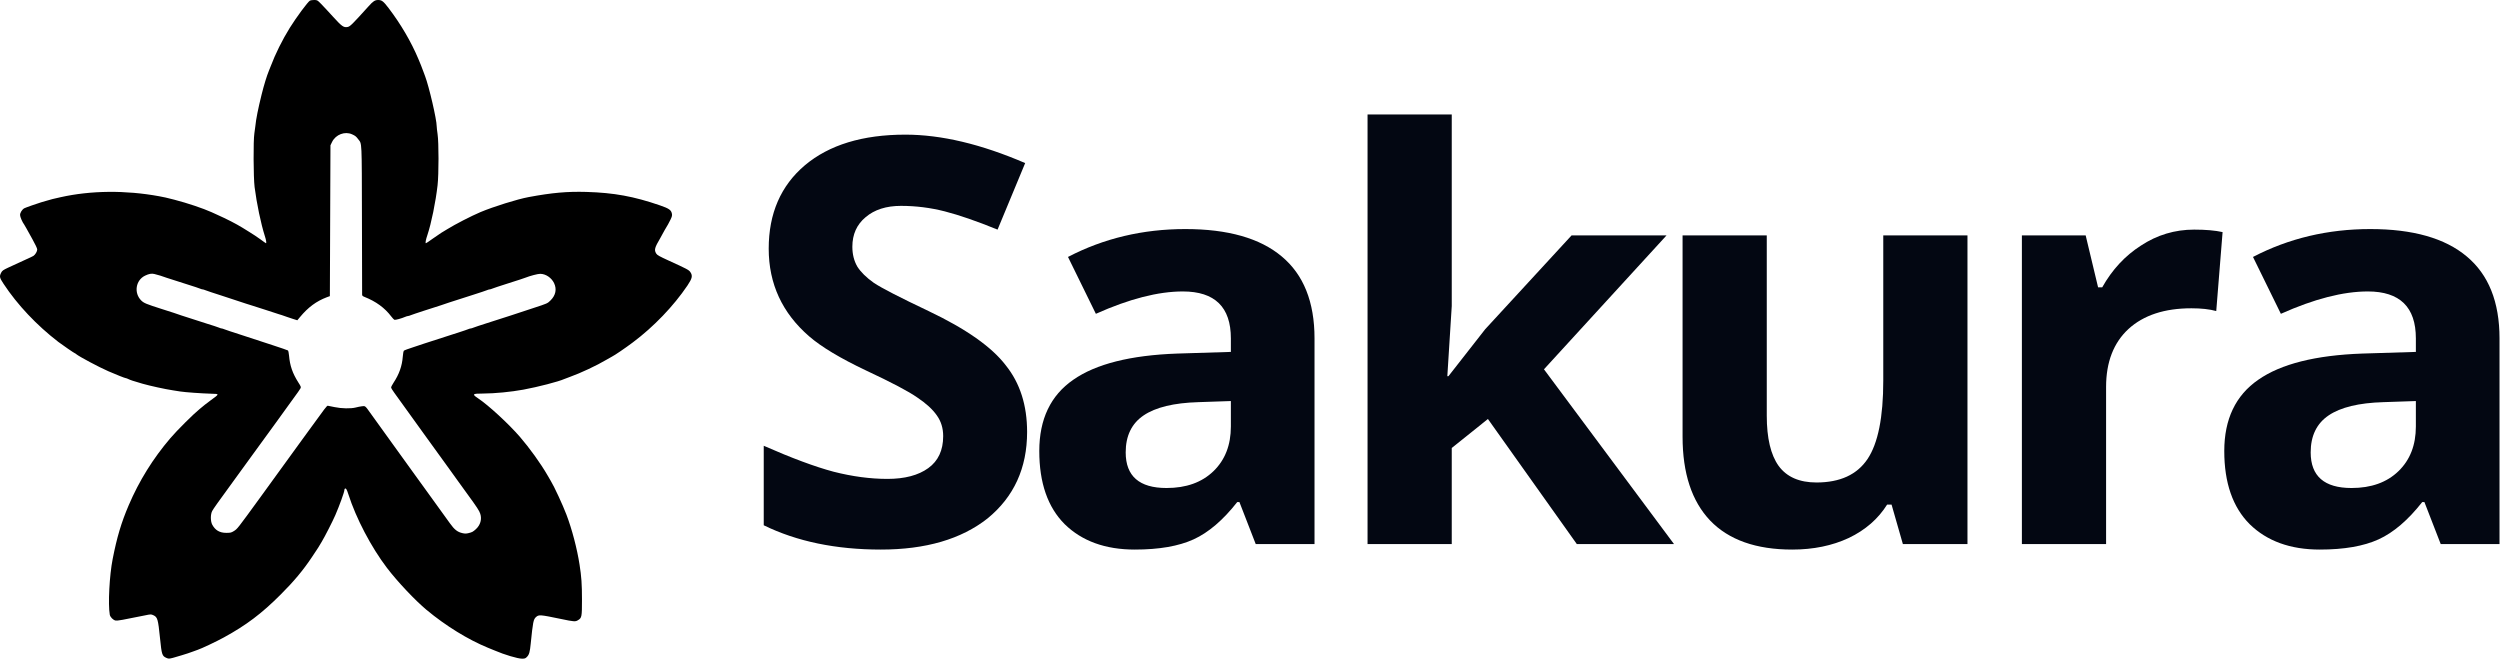
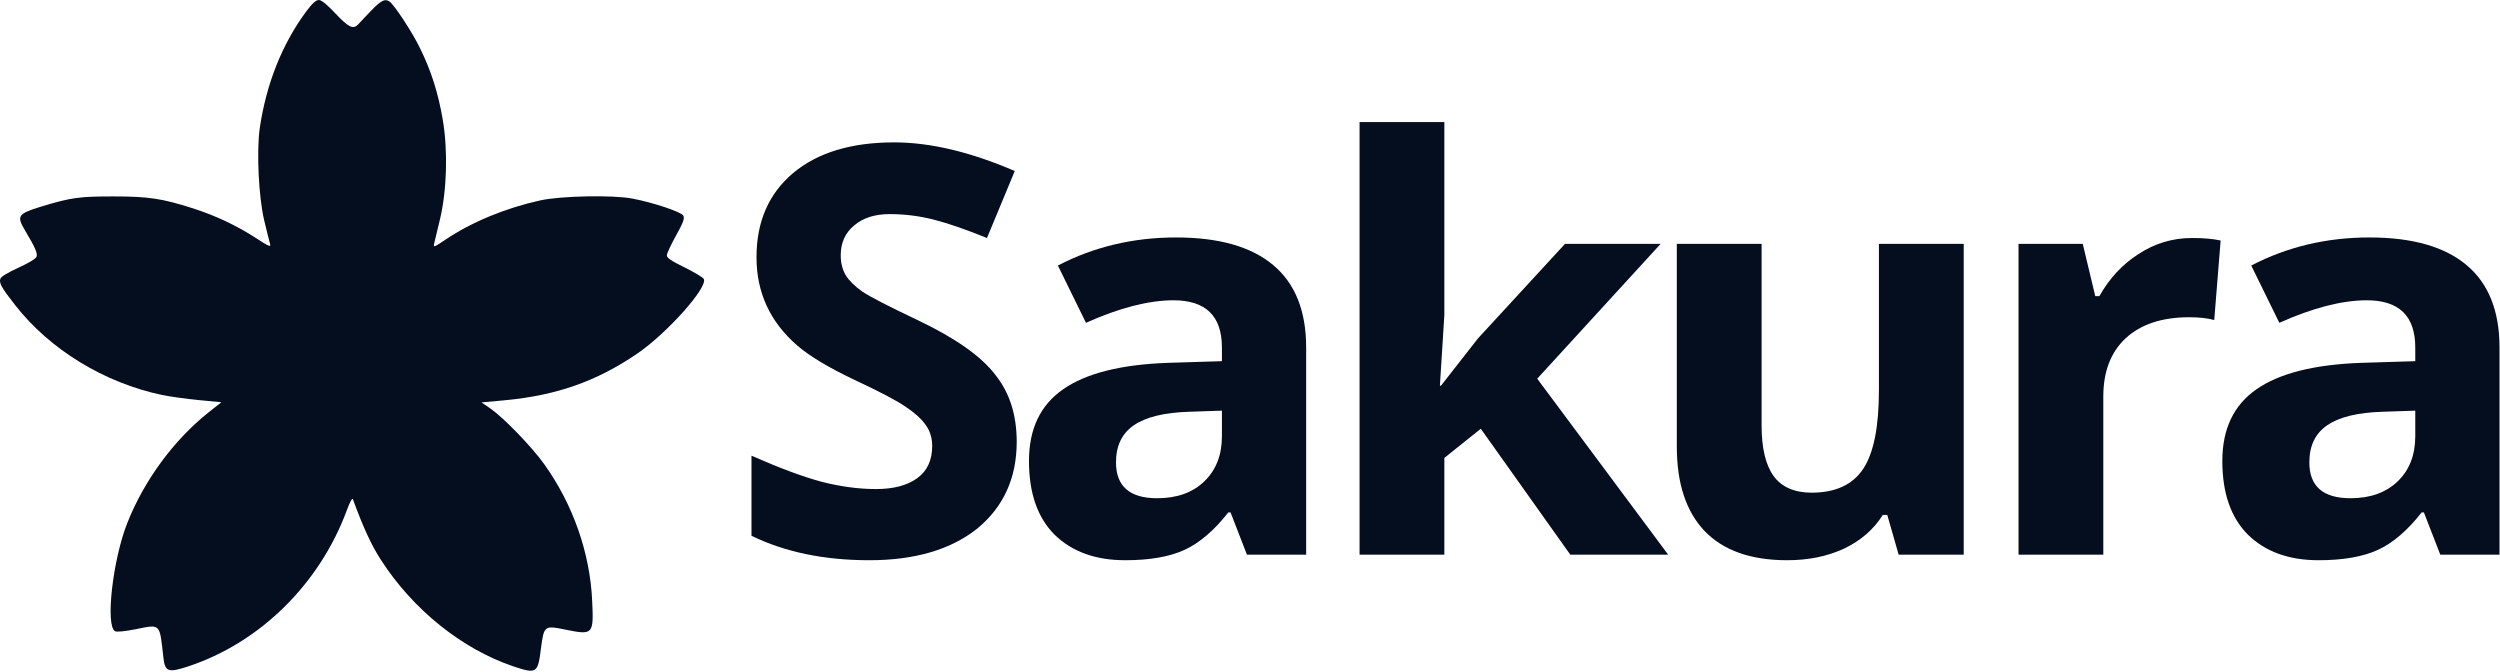
- <svg xmlns="http://www.w3.org/2000/svg" width="1856" height="489" viewBox="0 0 1856 489" fill="none">
-   <path d="M1672.62 190.754C1699.13 176.954 1728.16 170.054 1759.72 170.054C1791.29 170.054 1815.13 176.817 1831.25 190.344C1847.51 203.871 1855.64 224.161 1855.64 251.214V403.901H1811.98L1799.89 372.749H1798.25C1787.73 386.139 1776.94 395.361 1765.87 400.417C1754.8 405.472 1740.25 408 1722.22 408C1700.36 408 1683 401.715 1670.16 389.145C1657.59 376.574 1651.3 358.471 1651.3 334.833C1651.3 311.196 1659.71 293.57 1676.51 281.956C1693.32 270.206 1719.07 263.716 1753.78 262.486L1793.54 261.256V251.214C1793.54 227.986 1781.65 216.372 1757.88 216.372C1739.57 216.372 1718.05 221.906 1693.32 232.973L1672.62 190.754ZM1715.45 335.858C1715.45 353.484 1725.56 362.296 1745.79 362.296C1760.41 362.296 1772.02 358.129 1780.63 349.794C1789.24 341.46 1793.54 330.393 1793.54 316.593V297.737L1769.36 298.557C1751.18 299.104 1737.66 302.383 1728.78 308.395C1719.89 314.407 1715.45 323.561 1715.45 335.858Z" fill="#030712" />
-   <path d="M1628.94 170.464C1637.55 170.464 1644.59 171.079 1650.05 172.308L1645.34 230.924C1640.42 229.558 1634.27 228.874 1626.89 228.874C1606.94 228.874 1591.37 233.998 1580.16 244.246C1569.1 254.493 1563.56 268.84 1563.56 287.285V403.901H1501.05V174.768H1548.4L1557.62 213.298H1560.69C1568.07 200.182 1577.64 189.866 1589.39 182.351C1601.41 174.426 1614.59 170.464 1628.94 170.464Z" fill="#030712" />
-   <path d="M1460.65 403.901H1412.69L1404.29 374.593H1401.01C1394.32 385.251 1384.82 393.517 1372.52 399.392C1360.23 405.131 1346.22 408 1330.51 408C1303.73 408 1283.44 400.827 1269.64 386.48C1255.98 372.134 1249.14 351.366 1249.14 324.176V174.768H1311.65V308.6C1311.65 325.269 1314.59 337.702 1320.47 345.9C1326.48 354.098 1335.84 358.197 1348.54 358.197C1366.03 358.197 1378.67 352.39 1386.46 340.777C1394.25 329.163 1398.14 309.761 1398.14 282.571V174.768H1460.65V403.901Z" fill="#030712" />
-   <path d="M1077.78 403.901H1015.27V85H1077.78V227.235L1074.5 279.292H1075.32L1102.58 244.45L1166.73 174.768H1237.23L1146.24 274.168L1242.77 403.901H1170.62L1104.63 311.059L1077.78 332.579V403.901Z" fill="#030712" />
-   <path d="M792.878 190.754C819.385 176.954 848.42 170.054 879.982 170.054C911.544 170.054 935.386 176.817 951.509 190.344C967.768 203.871 975.898 224.161 975.898 251.214V403.901H932.244L920.152 372.749H918.512C907.992 386.139 897.198 395.361 886.13 400.417C875.063 405.472 860.512 408 842.476 408C820.615 408 803.263 401.715 790.419 389.145C777.849 376.574 771.564 358.471 771.564 334.833C771.564 311.196 779.967 293.57 796.772 281.956C813.578 270.206 839.334 263.716 874.038 262.486L913.798 261.256V251.214C913.798 227.986 901.911 216.372 878.137 216.372C859.829 216.372 838.309 221.906 813.578 232.973L792.878 190.754ZM835.713 335.858C835.713 353.484 845.824 362.296 866.045 362.296C880.665 362.296 892.279 358.129 900.887 349.794C909.495 341.46 913.798 330.393 913.798 316.593V297.737L889.614 298.557C871.442 299.104 857.916 302.383 849.035 308.395C840.153 314.407 835.713 323.561 835.713 335.858Z" fill="#030712" />
-   <path d="M567 330.939C587.768 340.093 605.052 346.515 618.852 350.204C632.789 353.757 646.11 355.533 658.817 355.533C671.661 355.533 681.772 352.869 689.15 347.54C696.528 342.211 700.217 334.286 700.217 323.766C700.217 317.891 698.646 312.767 695.503 308.395C692.361 303.886 687.51 299.445 680.952 295.073C674.53 290.564 661.823 283.869 642.831 274.988C623.839 265.97 609.834 257.567 600.817 249.779C580.732 232.427 570.689 210.702 570.689 184.605C570.689 158.508 579.639 137.877 597.537 122.711C615.573 107.544 640.44 99.961 672.139 99.961C698.782 99.961 728.432 106.998 761.087 121.071L740.592 170.464C725.152 164.179 712.104 159.67 701.447 156.937C690.789 154.204 679.927 152.838 668.86 152.838C657.929 152.838 649.185 155.639 642.626 161.241C636.068 166.706 632.789 174.016 632.789 183.171C632.789 188.773 634.018 193.691 636.478 197.927C639.074 202.026 643.173 206.057 648.775 210.019C654.513 213.845 668.04 220.813 689.355 230.924C717.228 244.177 736.356 257.635 746.74 271.299C757.261 284.415 762.522 300.88 762.522 320.692C762.522 347.472 752.752 368.855 733.214 384.841C713.675 400.28 687.237 408 653.898 408C620.56 408 591.594 401.988 567 389.964V330.939Z" fill="#030712" />
-   <path d="M230.132 0.439C228.462 1.406 220.071 12.785 215.15 20.65C209.614 29.569 204.43 39.981 200.871 49.427C200.476 50.394 199.948 51.756 199.641 52.503C198.059 56.325 195.994 63.047 194.237 70.121C191.645 80.577 190.019 88.662 189.58 93.582C189.448 94.9 189.096 97.361 188.833 99.074C187.998 104.171 188.13 131.63 189.008 138.836C190.59 151.225 193.709 166.119 196.609 175.214C197.576 178.158 197.971 180.574 197.444 180.574C197.312 180.574 195.511 179.3 193.446 177.762C191.381 176.225 187.646 173.764 185.186 172.27C182.77 170.777 180.441 169.371 180.09 169.107C175.125 166.075 168.578 162.692 160.978 159.309C159.528 158.65 157.77 157.86 157.023 157.508C150.653 154.652 139.318 150.83 129.344 148.238C123.721 146.788 121.612 146.305 118.141 145.689C93.141 141.12 67.483 141.384 45.032 146.392C39.233 147.667 38.266 147.93 34.883 148.941C33.214 149.468 31.237 150.039 30.49 150.215C28.073 150.918 19.023 154.081 18.056 154.608C16.43 155.487 14.893 157.904 14.893 159.617C14.893 160.979 16.606 164.977 17.968 166.735C18.144 166.954 18.847 168.14 19.506 169.371C20.165 170.557 22.274 174.335 24.163 177.762C26.184 181.365 27.634 184.44 27.634 185.187C27.634 186.681 26.228 189.01 24.822 189.976C24.251 190.328 21.703 191.558 19.198 192.656C14.366 194.853 12.74 195.6 6.018 198.719C2.283 200.477 1.624 200.96 0.833 202.498C-0.572 205.266 -0.353 206.144 2.679 210.758C12.916 226.311 27.239 241.468 43.275 253.814C46.087 255.967 55.313 262.294 55.665 262.294C55.797 262.294 56.236 262.557 56.587 262.909C58.652 264.666 73.371 272.531 80.444 275.606C86.288 278.154 92.834 280.747 93.449 280.747C93.713 280.747 94.46 281.01 95.163 281.362C96.92 282.196 98.546 282.768 105.839 284.877C111.55 286.502 122.578 288.919 128.466 289.797C129.212 289.929 131.585 290.281 133.738 290.632C137.736 291.247 149.686 292.082 157.111 292.302C163.043 292.433 163.043 292.389 156.496 297.135C154.563 298.54 152.63 300.034 152.147 300.43C151.707 300.869 149.906 302.319 148.192 303.681C143.799 307.196 131.321 319.585 126.445 325.341C113.44 340.587 103.291 357.018 95.558 375.076C90.022 388.037 86.815 398.845 83.651 414.969C81.235 427.183 80.137 448.536 81.499 456.356C81.85 458.157 84.003 460.354 85.848 460.706C87.166 460.925 91.252 460.222 107.508 456.883C111.902 455.961 112.122 455.961 113.791 456.708C116.954 458.157 117.35 459.519 118.8 473.842C120.03 486.012 120.337 486.979 123.457 488.385C125.214 489.132 125.346 489.132 128.378 488.385C130.135 487.946 133.035 487.067 134.836 486.496C136.637 485.881 138.746 485.265 139.449 485.046C140.196 484.826 141.866 484.255 143.184 483.728C144.502 483.201 146.084 482.629 146.699 482.454C149.335 481.619 160.714 476.259 166.118 473.271C182.77 464.177 194.369 455.433 208.428 441.33C218.138 431.664 225.123 423.273 231.538 413.651C233.822 410.224 235.887 407.061 236.195 406.621C236.459 406.138 237.733 404.073 238.963 402.008C241.116 398.449 246.915 387.114 248.936 382.457C252.056 375.251 255.658 365.278 255.658 363.872C255.658 362.642 256.493 362.203 257.108 363.125C257.416 363.521 258.119 365.234 258.646 366.992C264.314 384.742 275.605 406.27 287.248 421.559C295.156 431.928 308.205 445.724 316.728 452.841C330.963 464.66 347.439 474.809 362.201 480.872C364.398 481.751 366.771 482.717 367.474 483.025C374.371 486.012 384.389 489 387.552 489C389.661 489 390.1 488.824 391.287 487.594C392.868 485.925 393.395 484.123 394.011 477.753C395.636 461.76 395.988 459.827 397.921 458.113C400.03 456.224 400.777 456.268 416.461 459.519C426.259 461.584 427.138 461.628 429.071 460.442C431.927 458.729 432.059 458.026 432.059 445.065C432.059 433.729 431.663 428.018 430.257 419.143C428.412 407.236 424.633 392.87 420.504 382.018C417.867 375.032 411.277 360.841 408.992 357.194C408.773 356.843 407.543 354.734 406.312 352.581C401.348 344.013 393.132 332.59 385.926 324.243C377.491 314.533 362.685 300.869 354.82 295.641C350.251 292.609 350.69 292.17 358.599 292.17C367.386 292.126 379.248 290.984 388.563 289.27C399.502 287.249 414.704 283.295 418.878 281.406C419.625 281.054 421.646 280.307 423.403 279.692C430.828 277.056 443.086 271.344 450.292 267.039C452.093 265.984 453.894 264.974 454.246 264.798C456.443 263.7 463.999 258.559 469.799 254.21C485.308 242.611 500.026 227.277 510.351 211.988C513.91 206.672 514.349 204.739 512.548 202.058C511.45 200.389 510.088 199.686 496.687 193.579C489.482 190.284 487.9 189.405 487.197 188.263C485.528 185.539 485.923 184.001 490.317 176.532C491.02 175.346 491.591 174.291 491.591 174.204C491.591 174.028 495.15 167.833 495.984 166.515C496.204 166.163 497.039 164.582 497.786 163.044C498.84 160.891 499.06 159.925 498.84 158.738C498.313 155.926 496.775 154.828 490.053 152.499C470.546 145.777 455.871 143.097 435.31 142.482C421.119 142.087 410.003 143.053 392.517 146.305C384.169 147.842 366.331 153.422 356.709 157.464C349.856 160.364 337.905 166.515 332.106 170.118C330.788 170.908 328.723 172.182 327.536 172.885C326.35 173.632 323.407 175.653 320.99 177.367C318.574 179.124 316.421 180.574 316.201 180.574C315.63 180.574 316.069 178.07 317.387 174.204C320.199 165.812 323.45 149.951 324.856 137.518C325.779 129.346 325.779 105.664 324.856 99.557C324.505 97.141 324.197 94.505 324.197 93.67C324.197 88.749 318.574 64.453 315.586 56.545C315.235 55.666 314.707 54.172 314.356 53.25C312.862 49.208 312.335 47.846 310.577 43.716C305.129 30.799 297.529 17.882 288.478 5.975C284.612 0.923 283.425 -1.36346e-06 280.745 -1.36346e-06C278.373 -1.36346e-06 277.011 0.879 273.672 4.613C261.37 18.233 259.92 19.683 258.031 20.035C255.131 20.562 253.857 19.683 247.223 12.39C243.796 8.611 239.754 4.262 238.216 2.724C235.58 0.044 235.448 -1.36346e-06 233.163 -1.36346e-06C231.889 -1.36346e-06 230.527 0.22 230.132 0.439ZM261.414 99.733C263.83 100.832 264.357 101.271 265.983 103.424C268.751 107.07 268.575 103.16 268.707 163C268.795 193.096 268.839 218.139 268.839 218.71C268.839 219.457 269.234 219.896 270.508 220.38C279.208 223.85 285.578 228.508 290.455 234.922C291.378 236.152 292.476 237.295 292.828 237.426C293.487 237.69 298.1 236.416 300.824 235.23C301.615 234.878 302.537 234.615 302.889 234.615C303.24 234.615 304.163 234.351 304.954 233.999C305.745 233.648 310.27 232.154 314.971 230.616C324.285 227.673 331.93 225.168 333.512 224.553C334.566 224.158 337.202 223.323 351.437 218.798C356.138 217.304 360.664 215.81 361.454 215.459C362.245 215.107 363.168 214.844 363.519 214.844C363.871 214.844 364.794 214.58 365.584 214.229C366.375 213.877 370.901 212.383 375.602 210.889C385.136 207.858 388.519 206.76 390.1 206.144C393.352 204.826 399.371 203.245 401.084 203.289C405.214 203.333 409.432 206.188 411.365 210.23C413.474 214.712 412.551 219.237 408.729 223.016C406.488 225.256 406.356 225.3 395.988 228.683C385.443 232.11 381.797 233.296 379.336 234.175C377.886 234.658 374.459 235.757 361.542 239.887C356.841 241.381 352.316 242.874 351.525 243.226C350.734 243.577 349.812 243.841 349.46 243.841C349.109 243.841 348.186 244.105 347.395 244.456C346.604 244.808 344.056 245.642 341.771 246.389C326.482 251.266 316.289 254.561 314.971 255.044C314.136 255.396 310.49 256.582 306.931 257.725C303.328 258.867 300.121 260.053 299.857 260.361C299.55 260.668 299.154 262.645 299.022 264.798C298.495 271.74 296.298 277.891 292.169 284.13C291.202 285.623 290.367 287.205 290.367 287.644C290.367 288.084 291.422 289.841 292.696 291.555C293.926 293.312 296.87 297.31 299.154 300.518C301.439 303.725 305.042 308.733 307.194 311.677C309.303 314.577 312.642 319.278 314.663 322.046C320.639 330.35 329.821 343.047 333.6 348.231C335.577 350.911 338.564 355.085 340.234 357.458C341.947 359.83 344.979 364.048 347 366.816C354.161 376.613 355.831 379.206 356.534 381.402C357.896 385.488 356.622 389.838 353.283 392.87C351.13 394.803 350.515 395.154 347.747 395.813C346.077 396.209 345.067 396.209 343.353 395.813C339.619 394.978 337.378 393.221 333.995 388.476C330.568 383.687 323.802 374.329 316.553 364.312C313.873 360.665 310.314 355.7 308.6 353.328C305.173 348.495 299.066 340.059 291.905 330.174C283.118 318.004 277.406 310.095 274.946 306.625C271.123 301.22 271.167 301.264 268.663 301.616C267.477 301.748 265.412 302.187 264.05 302.539C260.447 303.461 253.549 303.329 248.365 302.231C245.992 301.704 243.708 301.264 243.356 301.22C242.653 301.177 241.599 302.539 229.209 319.673C227.671 321.782 224.464 326.176 222.048 329.515C219.631 332.81 214.974 339.225 211.723 343.75C208.472 348.275 204.386 353.855 202.672 356.227C200.959 358.556 197.224 363.74 194.325 367.739C175.564 393.529 176.355 392.518 173.455 394.363C171.742 395.418 171.083 395.594 168.007 395.594C163.043 395.594 159.791 393.66 157.551 389.487C156.233 386.982 156.189 381.842 157.551 379.337C158.385 377.712 162.164 372.44 173.28 357.194C180.573 347.221 186.46 339.137 187.734 337.291C189.008 335.446 196.961 324.55 202.409 317.125C203.946 315.016 205.66 312.688 206.143 311.985C206.67 311.282 207.988 309.436 209.087 307.899C210.141 306.361 212.733 302.802 214.798 299.99C221.564 290.676 222.487 289.402 223.058 288.347C223.585 287.381 223.454 286.985 221.477 283.91C217.171 277.144 215.238 271.52 214.579 263.963C214.403 262.118 214.052 260.405 213.788 260.185C213.48 259.965 208.516 258.252 202.716 256.363C196.917 254.517 191.469 252.716 190.634 252.408C189.799 252.057 184.351 250.299 178.552 248.454C172.752 246.609 167.348 244.808 166.557 244.456C165.767 244.105 164.844 243.841 164.492 243.841C164.141 243.841 163.218 243.533 162.428 243.182C161.637 242.83 157.726 241.556 153.728 240.326C146.347 237.998 136.989 235.01 134.616 234.175C131.277 232.989 127.85 231.847 119.898 229.342C108.475 225.696 106.805 224.993 104.872 223.104C99.249 217.524 100.698 208.034 107.684 204.651C110.584 203.245 112.649 202.893 114.626 203.42C118.668 204.475 119.107 204.607 123.852 206.276C125.829 206.979 132.024 208.956 140.328 211.549C143.975 212.691 147.577 213.877 148.368 214.229C149.159 214.58 150.082 214.844 150.433 214.844C150.785 214.844 151.707 215.107 152.498 215.459C153.289 215.81 158.693 217.612 164.492 219.457C170.292 221.346 176.443 223.323 178.112 223.938C179.826 224.509 181.803 225.168 182.506 225.388C183.253 225.564 185.318 226.223 187.119 226.838C188.921 227.453 193.402 228.859 197.005 230.001C200.651 231.144 204.078 232.242 204.693 232.506C205.308 232.769 206.407 233.121 207.11 233.296C208.384 233.648 209.614 234.043 213.041 235.274C213.876 235.581 215.985 236.284 217.654 236.811L220.73 237.778L222.707 235.405C228.814 228.068 234.833 223.631 242.697 220.643L244.894 219.852L245.114 163.835L245.333 107.861L246.564 105.313C249.288 99.865 256.054 97.273 261.414 99.733Z" fill="black" />
+ <svg xmlns="http://www.w3.org/2000/svg" width="1843" height="495" viewBox="0 0 1843 495" fill="none">
+   <path d="M1659.62 195.754C1686.13 181.954 1715.16 175.054 1746.72 175.054C1778.29 175.054 1802.13 181.817 1818.25 195.344C1834.51 208.871 1842.64 229.161 1842.64 256.214V408.901H1798.98L1786.89 377.749H1785.25C1774.73 391.139 1763.94 400.361 1752.87 405.417C1741.8 410.472 1727.25 413 1709.22 413C1687.36 413 1670 406.715 1657.16 394.145C1644.59 381.574 1638.3 363.471 1638.3 339.833C1638.3 316.196 1646.71 298.57 1663.51 286.956C1680.32 275.206 1706.07 268.716 1740.78 267.486L1780.54 266.256V256.214C1780.54 232.986 1768.65 221.372 1744.88 221.372C1726.57 221.372 1705.05 226.906 1680.32 237.973L1659.62 195.754ZM1702.45 340.858C1702.45 358.484 1712.56 367.296 1732.79 367.296C1747.41 367.296 1759.02 363.129 1767.63 354.794C1776.24 346.46 1780.54 335.393 1780.54 321.593V302.737L1756.36 303.557C1738.18 304.104 1724.66 307.383 1715.78 313.395C1706.89 319.407 1702.45 328.561 1702.45 340.858Z" fill="#040E1E" />
+   <path d="M1615.94 175.464C1624.55 175.464 1631.59 176.079 1637.05 177.308L1632.34 235.924C1627.42 234.558 1621.27 233.874 1613.89 233.874C1593.94 233.874 1578.37 238.998 1567.16 249.246C1556.1 259.493 1550.56 273.84 1550.56 292.285V408.901H1488.05V179.768H1535.4L1544.62 218.298H1547.69C1555.07 205.182 1564.64 194.866 1576.39 187.351C1588.41 179.426 1601.59 175.464 1615.94 175.464Z" fill="#040E1E" />
+   <path d="M1447.65 408.901H1399.69L1391.29 379.593H1388.01C1381.32 390.251 1371.82 398.517 1359.52 404.392C1347.23 410.131 1333.22 413 1317.51 413C1290.73 413 1270.44 405.827 1256.64 391.48C1242.98 377.134 1236.14 356.366 1236.14 329.176V179.768H1298.65V313.6C1298.65 330.269 1301.59 342.702 1307.47 350.9C1313.48 359.098 1322.84 363.197 1335.54 363.197C1353.03 363.197 1365.67 357.39 1373.46 345.777C1381.25 334.163 1385.14 314.761 1385.14 287.571V179.768H1447.65V408.901Z" fill="#040E1E" />
+   <path d="M1064.78 408.901H1002.27V90H1064.78V232.235L1061.5 284.292H1062.32L1089.58 249.45L1153.73 179.768H1224.23L1133.24 279.168L1229.77 408.901H1157.62L1091.63 316.059L1064.78 337.579V408.901Z" fill="#040E1E" />
+   <path d="M779.878 195.754C806.385 181.954 835.42 175.054 866.982 175.054C898.544 175.054 922.386 181.817 938.509 195.344C954.768 208.871 962.898 229.161 962.898 256.214V408.901H919.244L907.152 377.749H905.512C894.992 391.139 884.198 400.361 873.13 405.417C862.063 410.472 847.512 413 829.476 413C807.615 413 790.263 406.715 777.419 394.145C764.849 381.574 758.564 363.471 758.564 339.833C758.564 316.196 766.967 298.57 783.772 286.956C800.578 275.206 826.334 268.716 861.038 267.486L900.798 266.256V256.214C900.798 232.986 888.911 221.372 865.137 221.372C846.829 221.372 825.309 226.906 800.578 237.973L779.878 195.754ZM822.713 340.858C822.713 358.484 832.824 367.296 853.045 367.296C867.665 367.296 879.279 363.129 887.887 354.794C896.495 346.46 900.798 335.393 900.798 321.593V302.737L876.614 303.557C858.442 304.104 844.916 307.383 836.035 313.395C827.153 319.407 822.713 328.561 822.713 340.858Z" fill="#040E1E" />
+   <path d="M554 335.939C574.768 345.093 592.052 351.515 605.852 355.204C619.789 358.757 633.11 360.533 645.817 360.533C658.661 360.533 668.772 357.869 676.15 352.54C683.528 347.211 687.217 339.286 687.217 328.766C687.217 322.891 685.646 317.767 682.503 313.395C679.361 308.886 674.51 304.445 667.952 300.073C661.53 295.564 648.823 288.869 629.831 279.988C610.839 270.97 596.834 262.567 587.817 254.779C567.732 237.427 557.689 215.702 557.689 189.605C557.689 163.508 566.639 142.877 584.537 127.711C602.573 112.544 627.44 104.961 659.139 104.961C685.782 104.961 715.432 111.998 748.087 126.071L727.592 175.464C712.152 169.179 699.104 164.67 688.447 161.937C677.789 159.204 666.927 157.838 655.86 157.838C644.929 157.838 636.185 160.639 629.626 166.241C623.068 171.706 619.789 179.016 619.789 188.171C619.789 193.773 621.018 198.691 623.478 202.927C626.074 207.026 630.173 211.057 635.775 215.019C641.513 218.845 655.04 225.813 676.355 235.924C704.228 249.177 723.356 262.635 733.74 276.299C744.261 289.415 749.522 305.88 749.522 325.692C749.522 352.472 739.752 373.855 720.214 389.841C700.675 405.28 674.237 413 640.898 413C607.56 413 578.594 406.988 554 394.964V335.939Z" fill="#040E1E" />
+   <path d="M225.874 8.267C207.874 32.533 196.274 62 191.474 94.533C189.074 112 190.674 145.333 194.808 162.667C196.674 170.4 198.541 178 199.074 179.733C199.874 182.4 198.408 181.867 188.408 175.333C174.408 166.267 159.208 159.067 142.274 153.6C119.341 146.267 109.208 144.8 83.608 144.8C58.541 144.8 52.407 145.6 30.407 152.267C12.941 157.733 12.008 159.067 18.674 170.267C26.008 182.533 27.741 186.667 26.941 189.2C26.541 190.667 21.207 193.867 13.607 197.333C6.008 200.8 0.674 204 0.274 205.467C-0.792 208.667 0.941 211.867 11.074 224.8C36.541 257.6 76.941 282.267 119.608 291.2C125.074 292.4 137.208 294 146.408 294.933L163.208 296.533L153.741 304C128.008 324.533 106.274 354.133 93.874 385.467C83.074 412.667 77.608 461.333 84.808 465.333C86.274 466 91.874 465.467 100.008 463.867C118.541 460.133 117.608 459.2 120.408 484.4C121.608 495.333 123.874 496.133 138.541 491.333C191.608 473.867 235.608 430.533 255.741 376C257.874 370.133 259.741 366.8 260.141 368C267.608 388.4 273.608 401.6 280.674 412.533C304.408 449.467 340.674 478.533 378.674 491.333C395.608 496.933 396.541 496.4 398.808 477.867C401.074 461.067 401.208 460.933 417.341 464.267C437.208 468.267 437.741 467.733 436.541 442.8C434.941 407.6 422.408 371.867 401.341 342.4C392.408 329.733 371.208 307.867 361.608 301.2L354.941 296.667L372.274 295.067C410.274 291.467 439.608 281.2 469.608 260.8C491.741 245.733 522.274 211.467 518.808 205.6C518.008 204.4 511.608 200.533 504.541 197.067C494.941 192.4 491.608 190.133 491.608 188.267C491.608 186.8 494.674 180.267 498.408 173.6C503.741 164 504.808 160.933 503.741 158.933C502.274 156.267 481.608 149.333 466.274 146.4C451.741 143.6 413.341 144.4 398.274 147.733C372.408 153.467 347.608 163.733 328.408 176.667C320.141 182.267 319.341 182.533 320.008 179.733C320.408 178 322.274 170 324.274 162C329.474 140.533 330.274 110.933 326.408 88.267C323.074 68.533 317.741 51.733 309.341 34.933C303.608 23.2 290.408 3.2 287.074 1.067C283.741 -1.2 280.808 0.4 273.341 8.133C269.074 12.667 264.808 17.2 263.874 18.133C260.274 21.867 256.808 20 247.341 10C241.074 3.333 237.074 2.94716e-05 235.074 2.94716e-05C232.941 2.94716e-05 230.274 2.4 225.874 8.267Z" fill="#040E1E" />
</svg>
